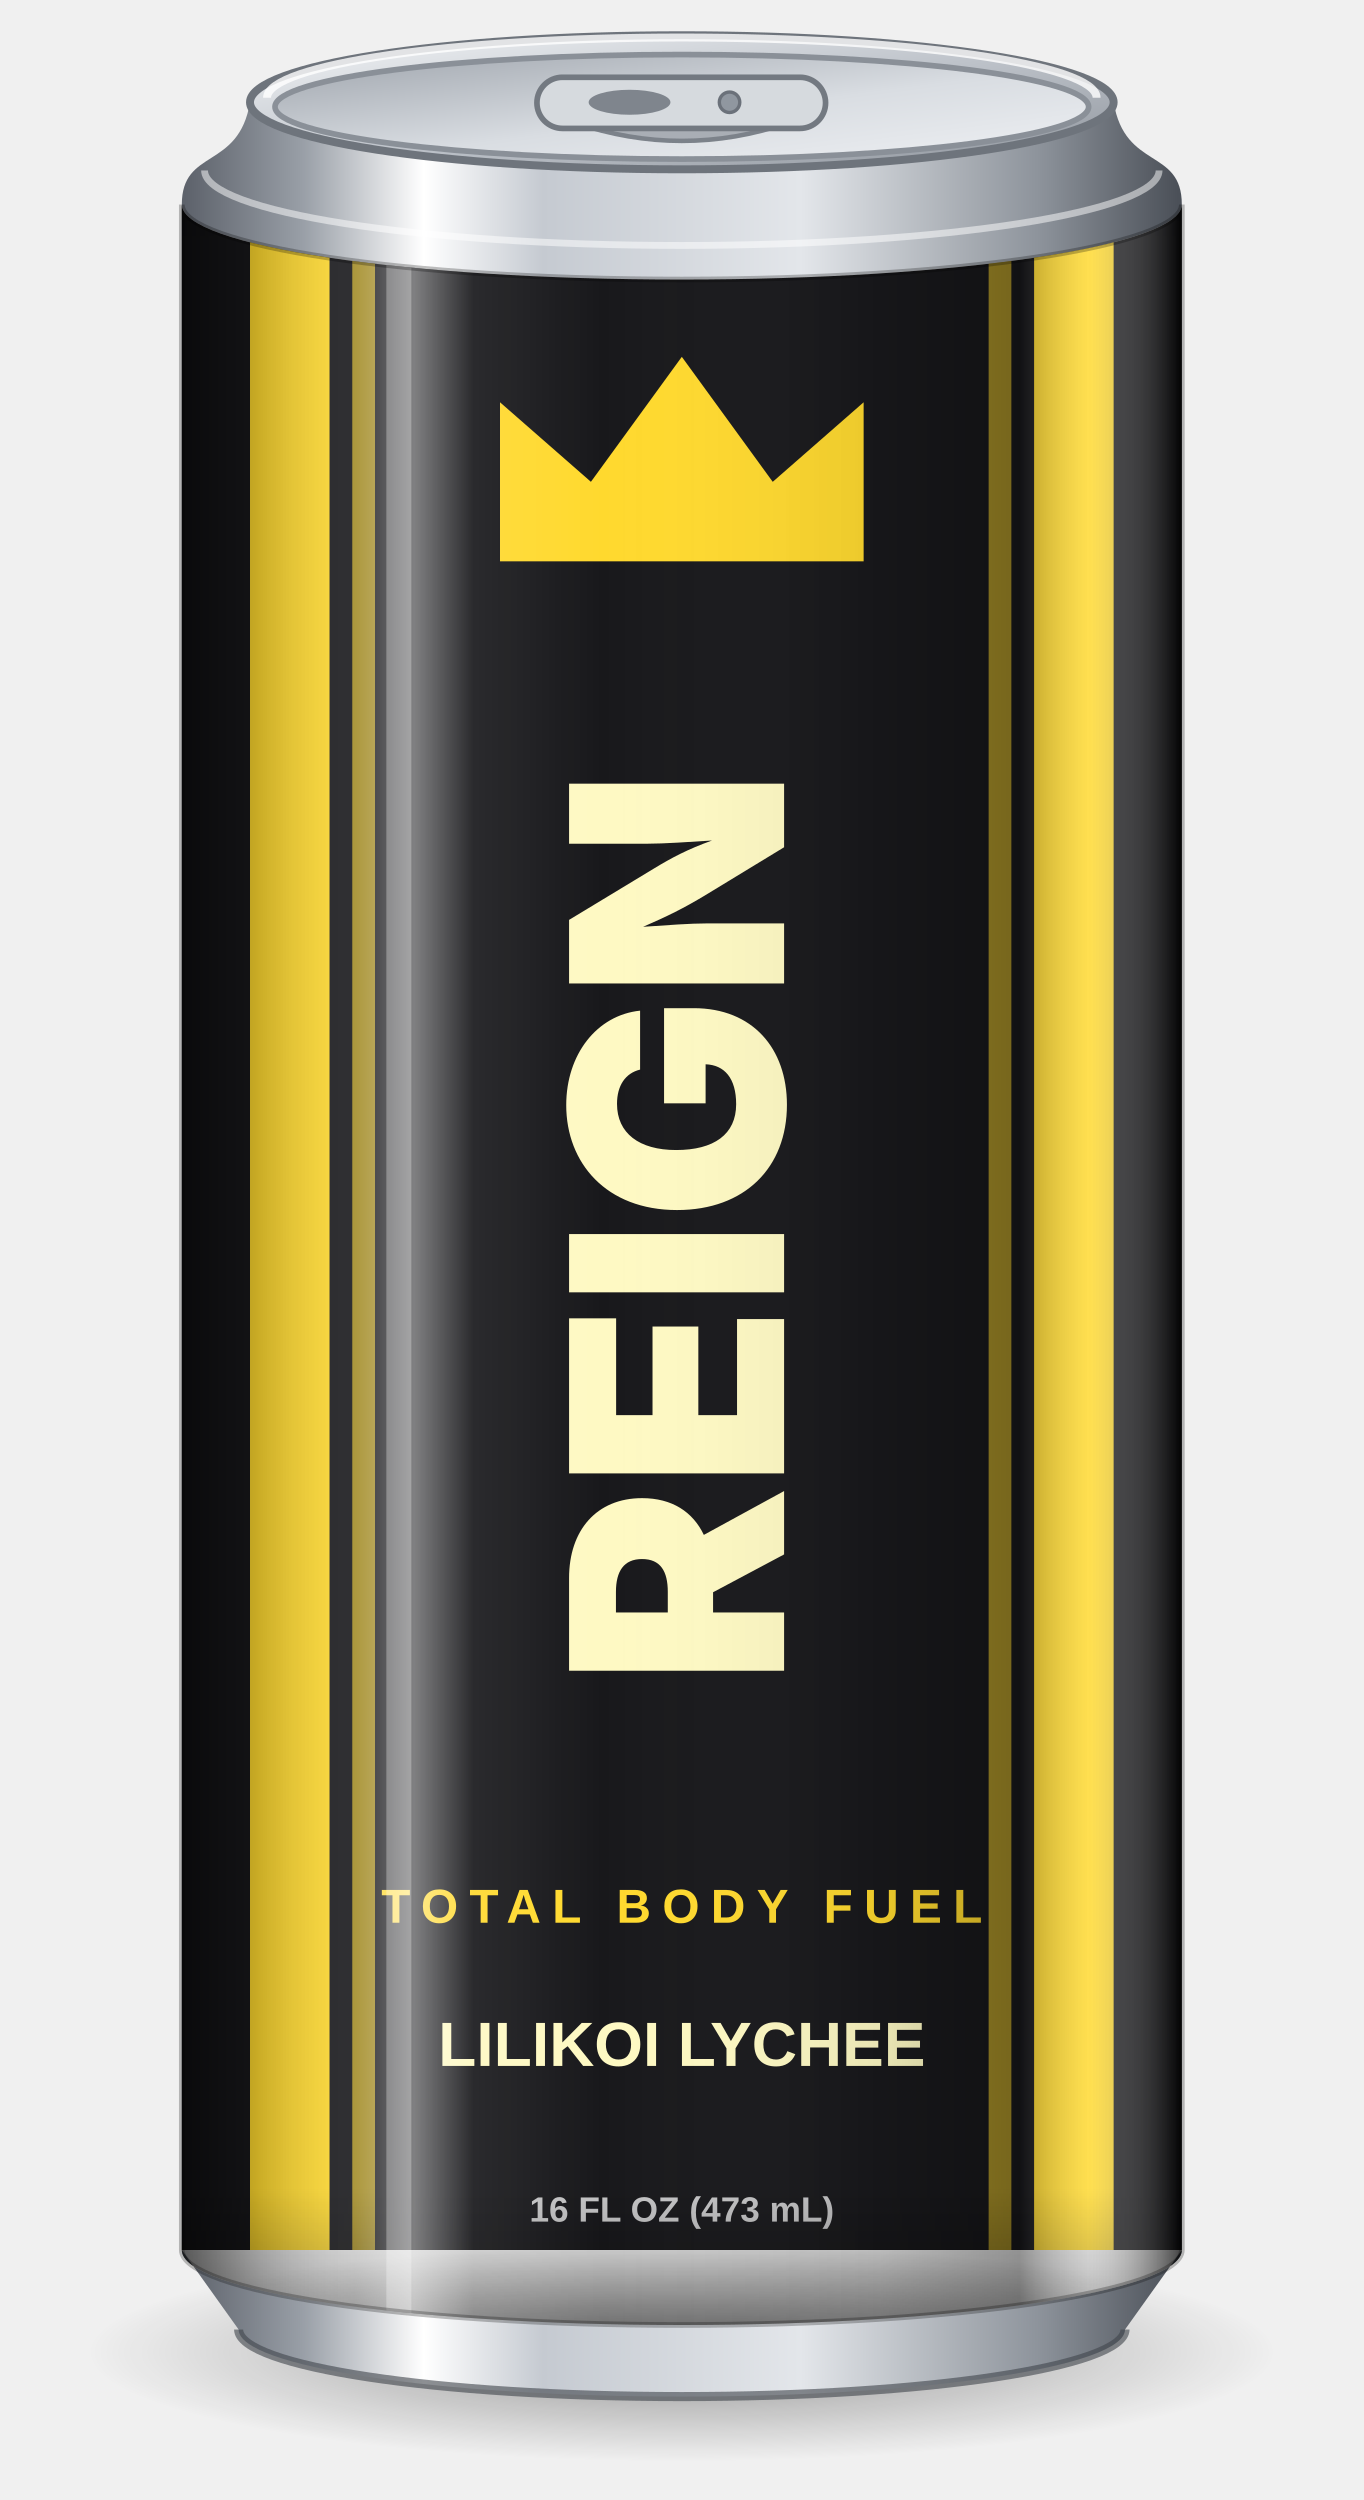
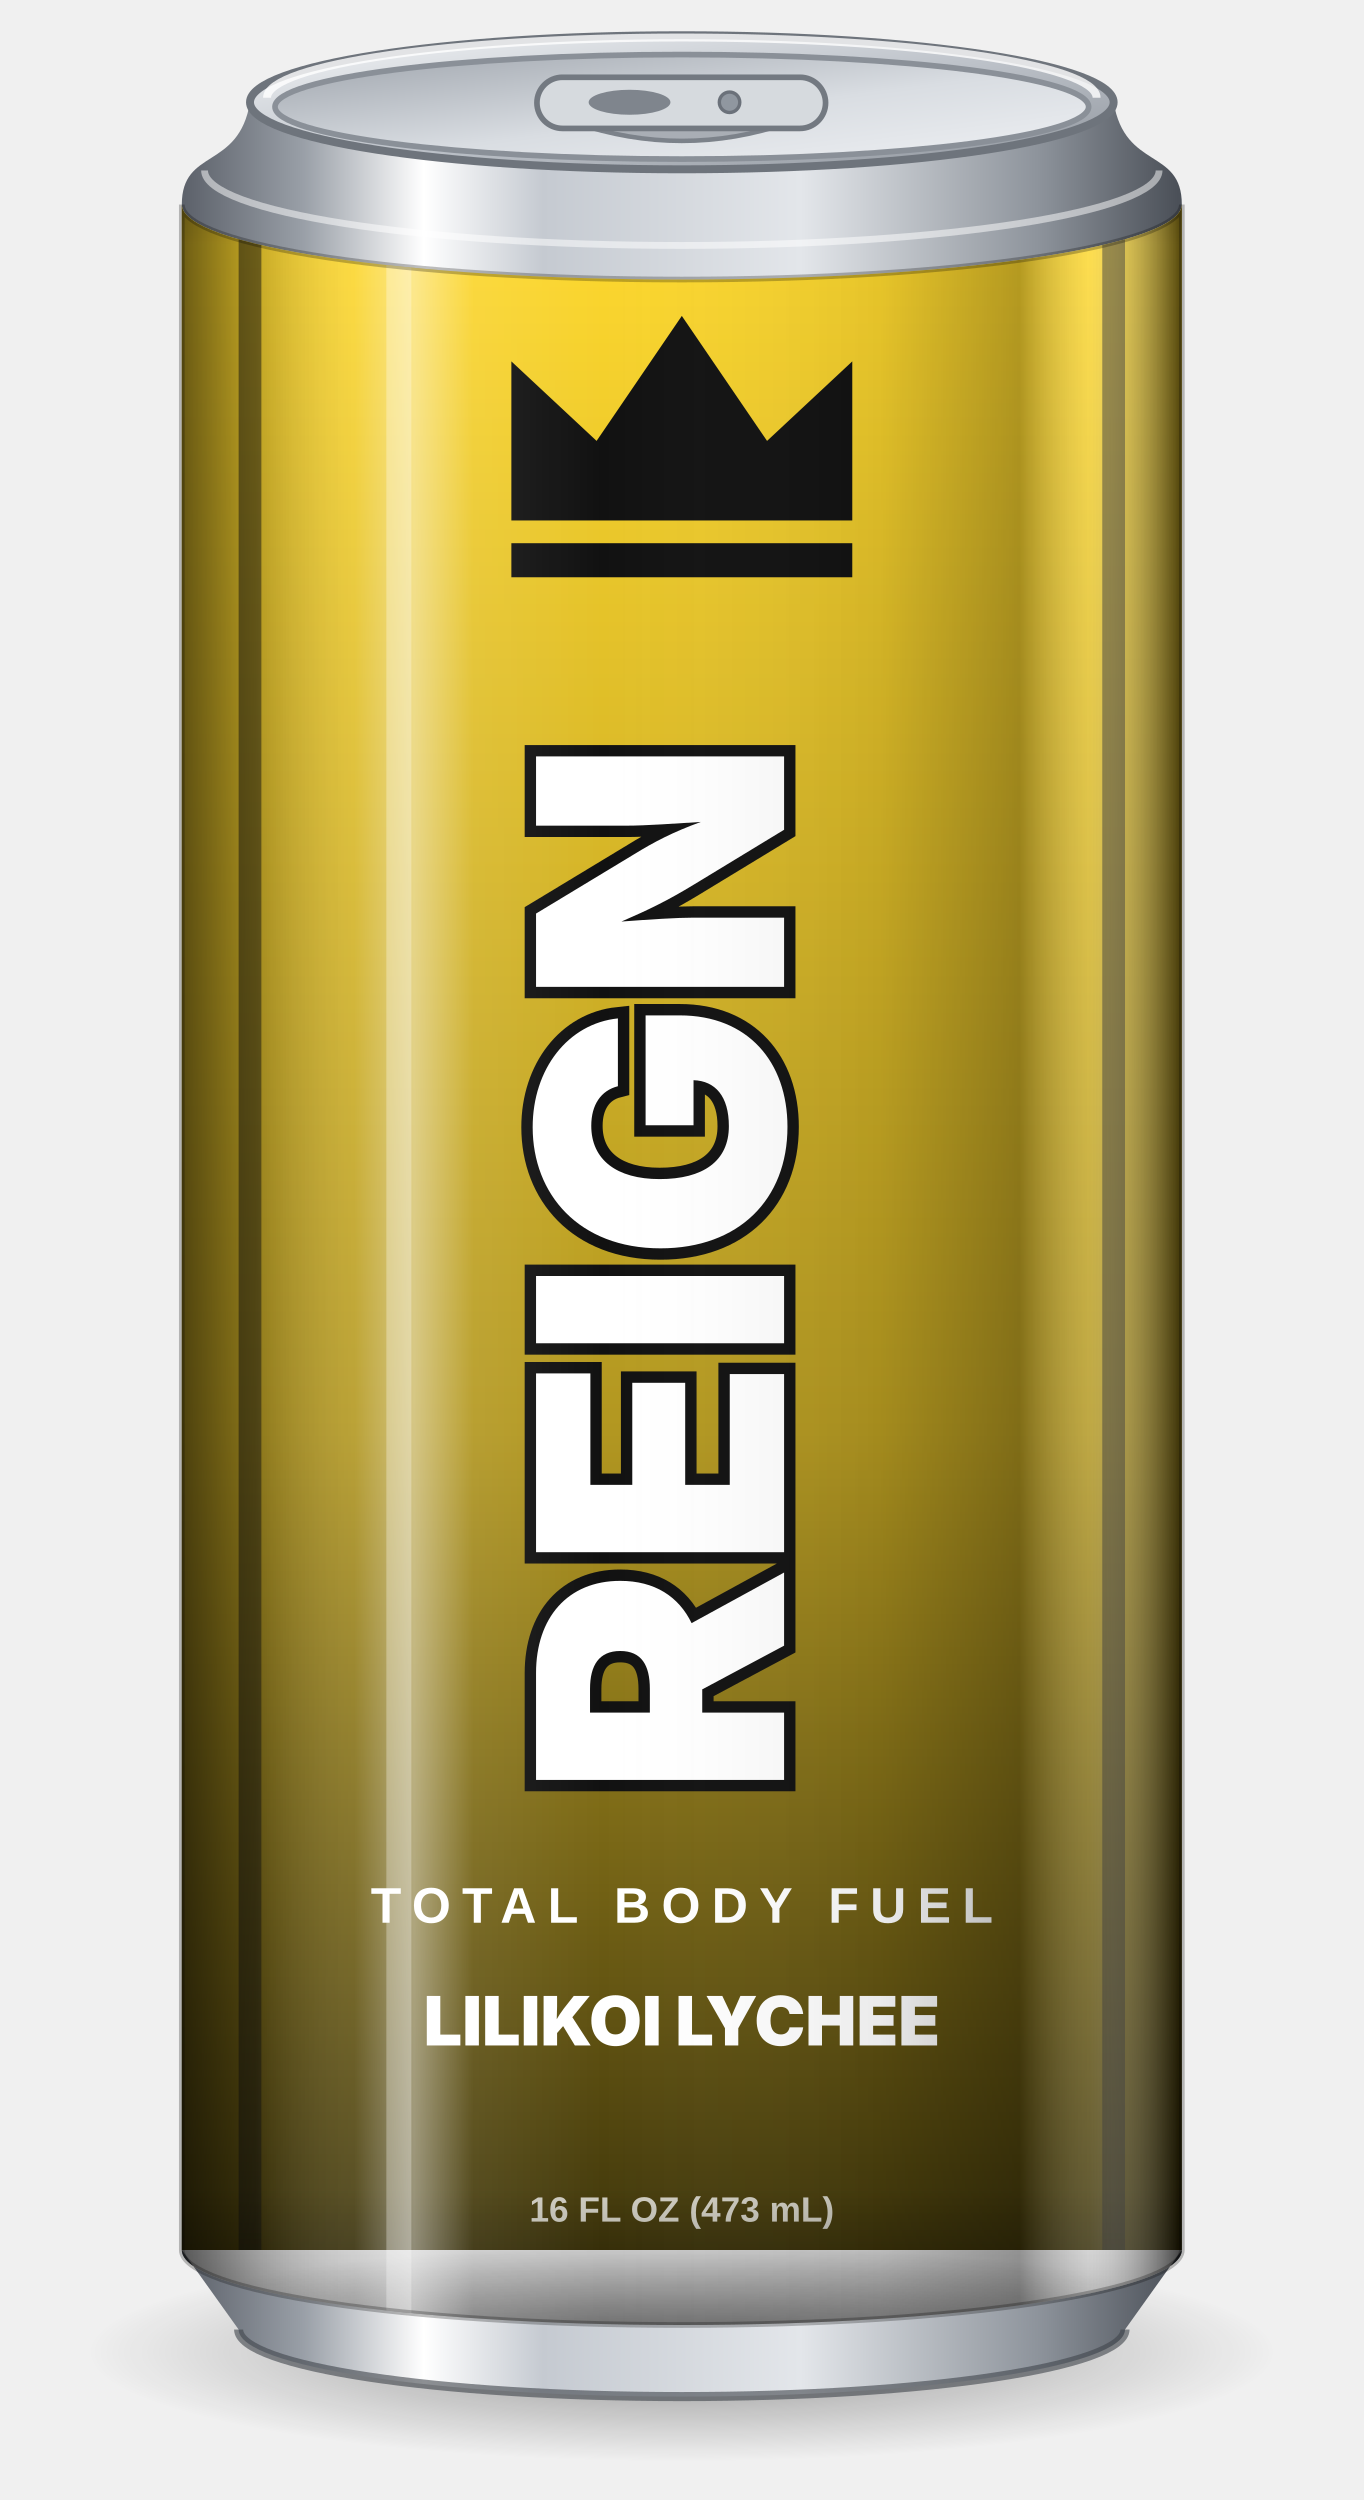
<svg xmlns="http://www.w3.org/2000/svg" viewBox="0 0 120 220" width="120" height="220" role="img" aria-label="Reign Lilikoi Lychee can, Second Wind art">
  <defs>
    <linearGradient id="shade-reign-lilikoi-lychee" x1="0" x2="1">
      <stop offset="0" stop-color="#000" stop-opacity="0.55" />
      <stop offset="0.07" stop-color="#000" stop-opacity="0.22" />
      <stop offset="0.17" stop-color="#fff" stop-opacity="0.10" />
      <stop offset="0.23" stop-color="#fff" stop-opacity="0.45" />
      <stop offset="0.29" stop-color="#fff" stop-opacity="0.08" />
      <stop offset="0.42" stop-color="#fff" stop-opacity="0" />
      <stop offset="0.70" stop-color="#000" stop-opacity="0.08" />
      <stop offset="0.84" stop-color="#000" stop-opacity="0.28" />
      <stop offset="0.91" stop-color="#fff" stop-opacity="0.16" />
      <stop offset="1" stop-color="#000" stop-opacity="0.62" />
    </linearGradient>
    <linearGradient id="vshade-reign-lilikoi-lychee" x1="0" y1="0" x2="0" y2="1">
      <stop offset="0" stop-color="#000" stop-opacity="0.28" />
      <stop offset="0.05" stop-color="#000" stop-opacity="0" />
      <stop offset="0.94" stop-color="#000" stop-opacity="0" />
      <stop offset="1" stop-color="#000" stop-opacity="0.32" />
    </linearGradient>
    <linearGradient id="metal-reign-lilikoi-lychee" x1="0" x2="1">
      <stop offset="0" stop-color="#5d626b" />
      <stop offset="0.12" stop-color="#9aa0a8" />
      <stop offset="0.24" stop-color="#ffffff" />
      <stop offset="0.36" stop-color="#c5cad1" />
      <stop offset="0.62" stop-color="#e3e6ea" />
      <stop offset="0.86" stop-color="#8d939b" />
      <stop offset="1" stop-color="#4b5058" />
    </linearGradient>
    <linearGradient id="lid-reign-lilikoi-lychee" x1="0" y1="0" x2="1" y2="1">
      <stop offset="0" stop-color="#f4f6f8" />
      <stop offset="0.5" stop-color="#bfc4cb" />
      <stop offset="1" stop-color="#8e949c" />
    </linearGradient>
    <linearGradient id="well-reign-lilikoi-lychee" x1="0" y1="0" x2="1" y2="1">
      <stop offset="0" stop-color="#9ea4ac" />
      <stop offset="0.55" stop-color="#d9dde2" />
      <stop offset="1" stop-color="#eef0f3" />
    </linearGradient>
    <radialGradient id="floor-reign-lilikoi-lychee">
      <stop offset="0" stop-color="#000" stop-opacity="0.4" />
      <stop offset="1" stop-color="#000" stop-opacity="0" />
    </radialGradient>
    <clipPath id="body-reign-lilikoi-lychee">
      <path d="M16 18 A44.0 6.6 0 0 0 104 18 L104 198 A44.0 6.6 0 0 1 16 198 Z" />
    </clipPath>
  </defs>
  <ellipse cx="60.0" cy="207" rx="52.0" ry="9.6" fill="url(#floor-reign-lilikoi-lychee)" />
  <path d="M16 198 A44.0 6.6 0 0 0 104 198 L99 205 A39.0 5.9 0 0 1 21 205 Z" fill="url(#metal-reign-lilikoi-lychee)" />
  <path d="M21 205 A39.0 5.9 0 0 0 99 205" stroke="#3f444b" stroke-width="0.8" fill="none" opacity="0.6" />
  <path d="M16 18 C16 13,21 15,22 9 L98 9 C99 15,104 13,104 18 A44.0 6.6 0 0 1 16 18 Z" fill="url(#metal-reign-lilikoi-lychee)" />
  <path d="M18 15 A42.0 6.6 0 0 0 102 15" stroke="#fff" stroke-width="0.6" fill="none" opacity="0.5" />
  <g clip-path="url(#body-reign-lilikoi-lychee)">
-     <rect x="16" y="18" width="88" height="180" fill="#18181b" />
-     <rect x="22" y="18" width="7" height="180" fill="#ffd92e" />
-     <rect x="91" y="18" width="7" height="180" fill="#ffd92e" />
-     <rect x="31" y="18" width="2" height="180" fill="#ffd92e" opacity="0.6" />
-     <rect x="87" y="18" width="2" height="180" fill="#ffd92e" opacity="0.6" />
-     <path d="M44.0 49.4 L44.0 35.4 L52.0 42.4 L60.0 31.4 L68.0 42.4 L76.0 35.4 L76.0 49.4 Z" fill="#ffd92e" />
-     <g transform="translate(69.0 108.0) rotate(-90)">
-       <text x="0.0" y="0.0" font-family="'Arial Black','Inter Black','Helvetica Neue',Arial,sans-serif" font-size="26" font-weight="900" text-anchor="middle" fill="#fef9c3" textLength="86.4" lengthAdjust="spacingAndGlyphs">REIGN</text>
+     <linearGradient id="re-lilikoi-lychee" x1="0" y1="0" x2="0" y2="1">
+       <stop offset="0" stop-color="#ffd92e" />
+       <stop offset="0.6" stop-color="#b29720" />
+       <stop offset="1" stop-color="#3f360b" />
+     </linearGradient>
+     <rect x="16" y="18" width="88" height="180" fill="url(#re-lilikoi-lychee)" />
+     <rect x="21" y="18" width="2" height="180" fill="#111" opacity="0.5" />
+     <rect x="97" y="18" width="2" height="180" fill="#111" opacity="0.5" />
+     <path d="M45.0 45.8 L45.0 31.8 L52.5 38.8 L60.0 27.8 L67.5 38.8 L75.0 31.8 L75.0 45.8 Z" fill="#111" />
+     <rect x="45.0" y="47.8" width="30" height="3" fill="#111" />
+     <g transform="translate(69.0 111.6) rotate(-90)">
+       <text x="0.0" y="0.0" font-family="'Arial Black','Inter Black','Helvetica Neue',Arial,sans-serif" font-size="30" font-weight="900" text-anchor="middle" fill="#fff" textLength="90.0" lengthAdjust="spacingAndGlyphs" stroke="#111" stroke-width="2" paint-order="stroke">REIGN</text>
    </g>
-     <text x="60.0" y="169.2" font-family="'Helvetica Neue',Arial,Inter,sans-serif" font-size="4.2" font-weight="800" text-anchor="middle" fill="#ffd92e" letter-spacing="1">TOTAL BODY FUEL</text>
-     <text x="60.0" y="181.8" font-family="'Helvetica Neue',Arial,Inter,sans-serif" font-size="5.5" font-weight="900" text-anchor="middle" fill="#fef9c3">LILIKOI LYCHEE</text>
+     <text x="60.0" y="169.2" font-family="'Helvetica Neue',Arial,Inter,sans-serif" font-size="4.4" font-weight="800" text-anchor="middle" fill="#fff" letter-spacing="1">TOTAL BODY FUEL</text>
+     <text x="60.0" y="180.0" font-family="'Arial Black','Inter Black','Helvetica Neue',Arial,sans-serif" font-size="6" font-weight="900" text-anchor="middle" fill="#fff">LILIKOI LYCHEE</text>
    <text x="60.0" y="195.5" font-family="'Helvetica Neue',Arial,Inter,sans-serif" font-size="3.1" font-weight="700" text-anchor="middle" fill="#ffffff" opacity="0.75">16 FL OZ (473 mL)</text>
    <rect x="16" y="11.4" width="88" height="193.2" fill="url(#vshade-reign-lilikoi-lychee)" />
    <rect x="16" y="11.4" width="88" height="193.2" fill="url(#shade-reign-lilikoi-lychee)" />
    <rect x="34.0" y="11.4" width="2.2" height="193.2" fill="#fff" opacity="0.3" />
  </g>
  <path d="M16 18 A44.0 6.6 0 0 0 104 18 L104 198 A44.0 6.6 0 0 1 16 198 Z" fill="none" stroke="#000" stroke-opacity="0.25" stroke-width="0.5" />
  <ellipse cx="60.0" cy="9" rx="38.0" ry="5.9" fill="url(#lid-reign-lilikoi-lychee)" stroke="#6e747c" stroke-width="0.7" />
  <ellipse cx="60.0" cy="9.4" rx="35.8" ry="4.6" fill="url(#well-reign-lilikoi-lychee)" stroke="#8a9098" stroke-width="0.5" />
  <path d="M50.6 10.8 q9.4 3.2 18.8 0 l-2.5 -2.1 h-13.8 z" fill="#a9aeb5" stroke="#7c828a" stroke-width="0.4" />
  <path d="M49.5 6.8 h20.9 a2.2 2.2 0 0 1 0 4.5 h-20.9 a2.2 2.2 0 0 1 0 -4.5 z" fill="#d6dade" stroke="#737981" stroke-width="0.5" />
  <ellipse cx="55.4" cy="9" rx="3.6" ry="1.1" fill="#7f858d" />
  <circle cx="64.2" cy="9" r="0.9" fill="#9097a0" stroke="#6b717a" stroke-width="0.3" />
  <path d="M23.5 8.6 A36.5 5.3 0 0 1 96.5 8.6" stroke="#fff" stroke-width="0.7" fill="none" opacity="0.8" />
</svg>
